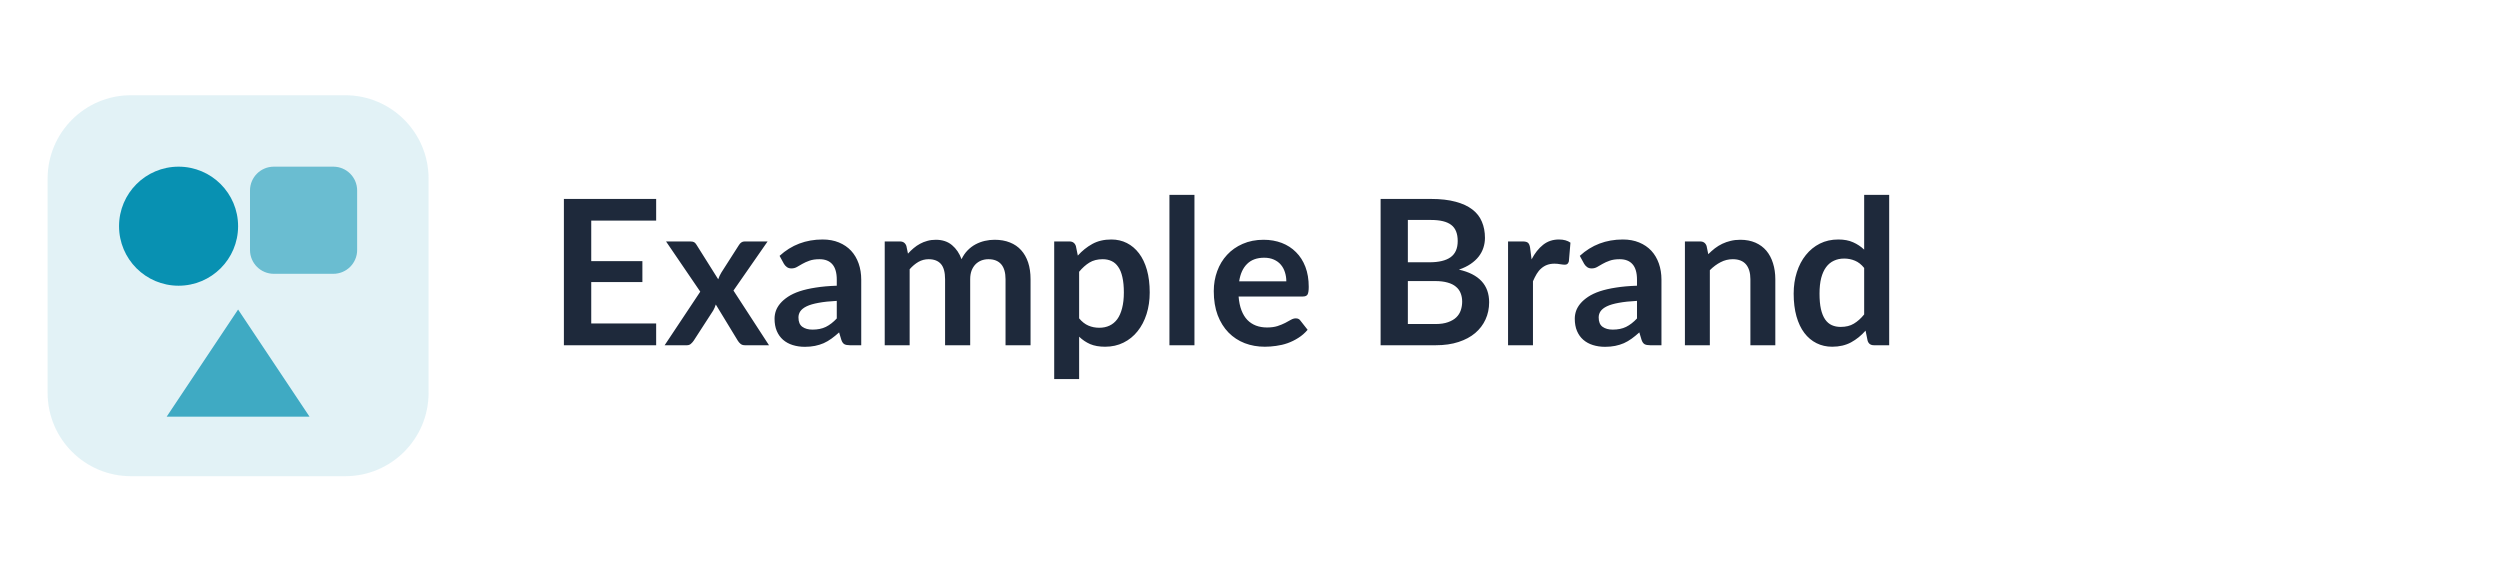
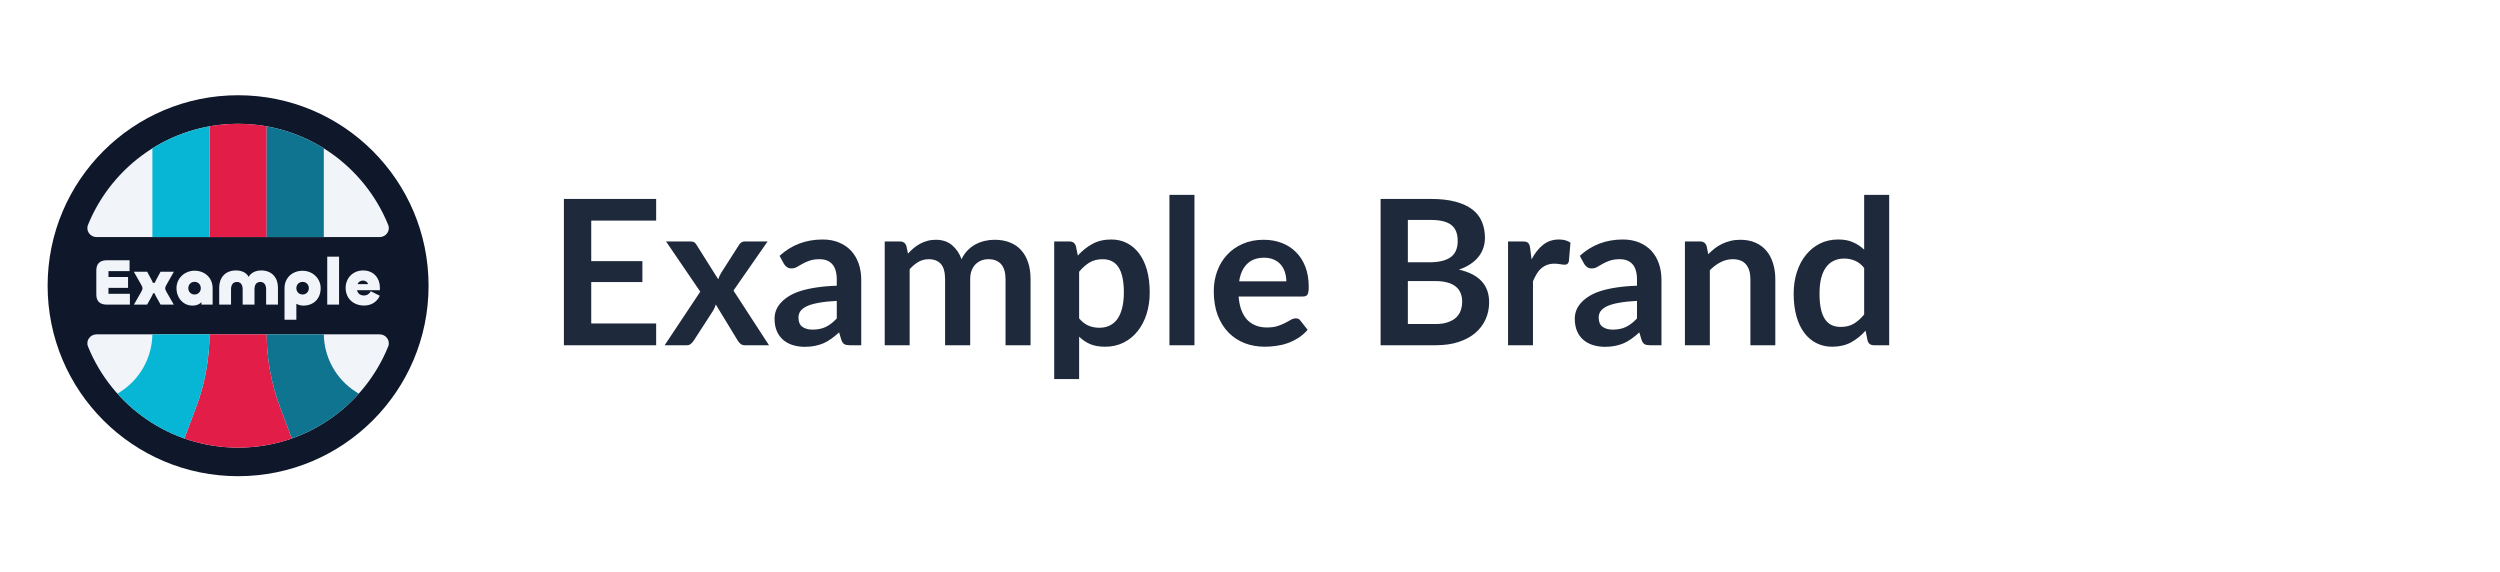
<svg xmlns="http://www.w3.org/2000/svg" viewBox="0 0 420 96" role="img" aria-labelledby="wm-title">
-   <g fill="#0891b2">
-     <rect x="8" y="16" width="64" height="64" rx="14" opacity="0.12" />
-     <circle cx="30" cy="38" r="10" />
-     <rect x="42" y="28" width="18" height="18" rx="4" opacity="0.55" />
-     <path d="M40 52 L52 70 H28 Z" opacity="0.75" />
+   <g transform="translate(8 16) scale(0.8)">
+     <g>
+       <g id="outline">
+         <path d="M80 40C80 62.091 62.091 80 40 80C17.909 80 0 62.091 0 40C0 17.909 17.909 0 40 0C62.091 0 80 17.909 80 40Z" fill="#0f172a" />
+       </g>
+       <path d="M69.713 50.213C71.064 50.213 72.024 51.526 71.516 52.778C66.466 65.223 54.257 74 39.999 74C25.741 74 13.532 65.223 8.482 52.778C7.974 51.526 8.935 50.213 10.285 50.213H69.713Z" fill="#f1f5f9" />
+       <path d="M71.516 27.222C72.024 28.474 71.064 29.787 69.713 29.787H10.285C8.935 29.787 7.974 28.474 8.482 27.222C13.532 14.777 25.741 6 39.999 6C54.257 6 66.466 14.777 71.516 27.222Z" fill="#f1f5f9" />
+       <g transform="translate(40 33.8965) scale(0.01380021 -0.01380021) translate(-2227.5 -730)">
+         <path fill="#f1f5f9" d="M581 0V165H255V255H553V420H255V510H576V675H230C116 675 70 615 70 520V155C70 60 116 0 230 0ZM843 0 914 127C922 141 928 156 933 172H958C963 156 969 141 977 127L1048 0H1249L1140 190C1125 216 1118 233 1118 249C1118 264 1124 279 1137 301L1250 500H1047L977 370C970 358 965 345 960 332H931C926 345 921 358 914 370L844 500H641L754 301C767 279 773 264 773 249C773 233 766 216 751 190L642 0ZM1535 -15C1593 -15 1638 4 1670 37V0H1840V251C1840 404 1725 516 1565 516C1409 516 1290 396 1290 251C1290 105 1389 -15 1535 -15ZM1565 154C1508 154 1470 198 1470 250C1470 303 1508 347 1565 347C1622 347 1660 303 1660 250C1660 198 1622 154 1565 154ZM2579 520C2493 520 2421 483 2388 422C2357 483 2289 520 2195 520C2023 520 1940 400 1940 261V0H2120V230C2120 293 2143 345 2209 345C2275 345 2297 293 2297 230V0H2477V230C2477 293 2499 345 2565 345C2631 345 2654 293 2654 230V0H2834V261C2834 400 2751 520 2579 520ZM3114 -230V13C3145 -4 3182 -15 3219 -15C3378 -15 3484 91 3484 251C3484 396 3365 515 3209 515C3049 515 2934 404 2934 251V-230ZM3209 154C3152 154 3114 198 3114 250C3114 303 3152 346 3209 346C3266 346 3304 303 3304 250C3304 198 3266 154 3209 154ZM3584 730V0H3764V730ZM4144 -14C4256 -14 4341 42 4384 135L4246 204C4228 165 4190 139 4142 139C4087 139 4049 169 4037 219H4385V264C4385 398 4294 520 4130 520C3972 520 3864 400 3864 256C3864 92 3984 -14 4144 -14ZM4045 312C4056 341 4085 366 4128 366C4170 366 4198 340 4206 312Z" />
+       </g>
+       <path d="M34 6.528C35.948 6.181 37.953 6 40 6C42.047 6 44.052 6.181 46 6.528V29.787H34V6.528Z" fill="#e11d48" />
+       <path d="M46.001 50.213H33.999C33.974 55.431 33.024 60.604 31.191 65.491L28.719 72.084C32.249 73.325 36.046 74 40 74C43.955 74 47.751 73.325 51.282 72.084L48.809 65.491C46.977 60.604 46.026 55.431 46.001 50.213Z" fill="#e11d48" />
+       <path d="M46 6.528C50.341 7.301 54.397 8.897 58 11.15V29.787H46V6.528Z" fill="#0e7490" />
+       <path d="M51.281 72.084C56.738 70.165 61.558 66.893 65.339 62.67L64.749 62.295C60.605 59.658 58.072 55.115 58.001 50.213H46C46.025 55.431 46.976 60.604 48.809 65.491L51.281 72.084Z" fill="#0e7490" />
+       <path d="M22 11.15C25.603 8.897 29.659 7.301 34 6.528V29.787H22V11.15Z" fill="#06b6d4" />
+       <path d="M21.998 50.213H33.999C33.974 55.409 33.031 60.56 31.214 65.428L28.718 72.084C23.261 70.165 18.441 66.893 14.66 62.67L15.25 62.295C19.394 59.658 21.926 55.115 21.998 50.213Z" fill="#06b6d4" />
+     </g>
  </g>
  <text x="92" y="58" font-family="Lato, system-ui, sans-serif" font-size="34" font-weight="700" fill="#1e293b">Example Brand</text>
</svg>
